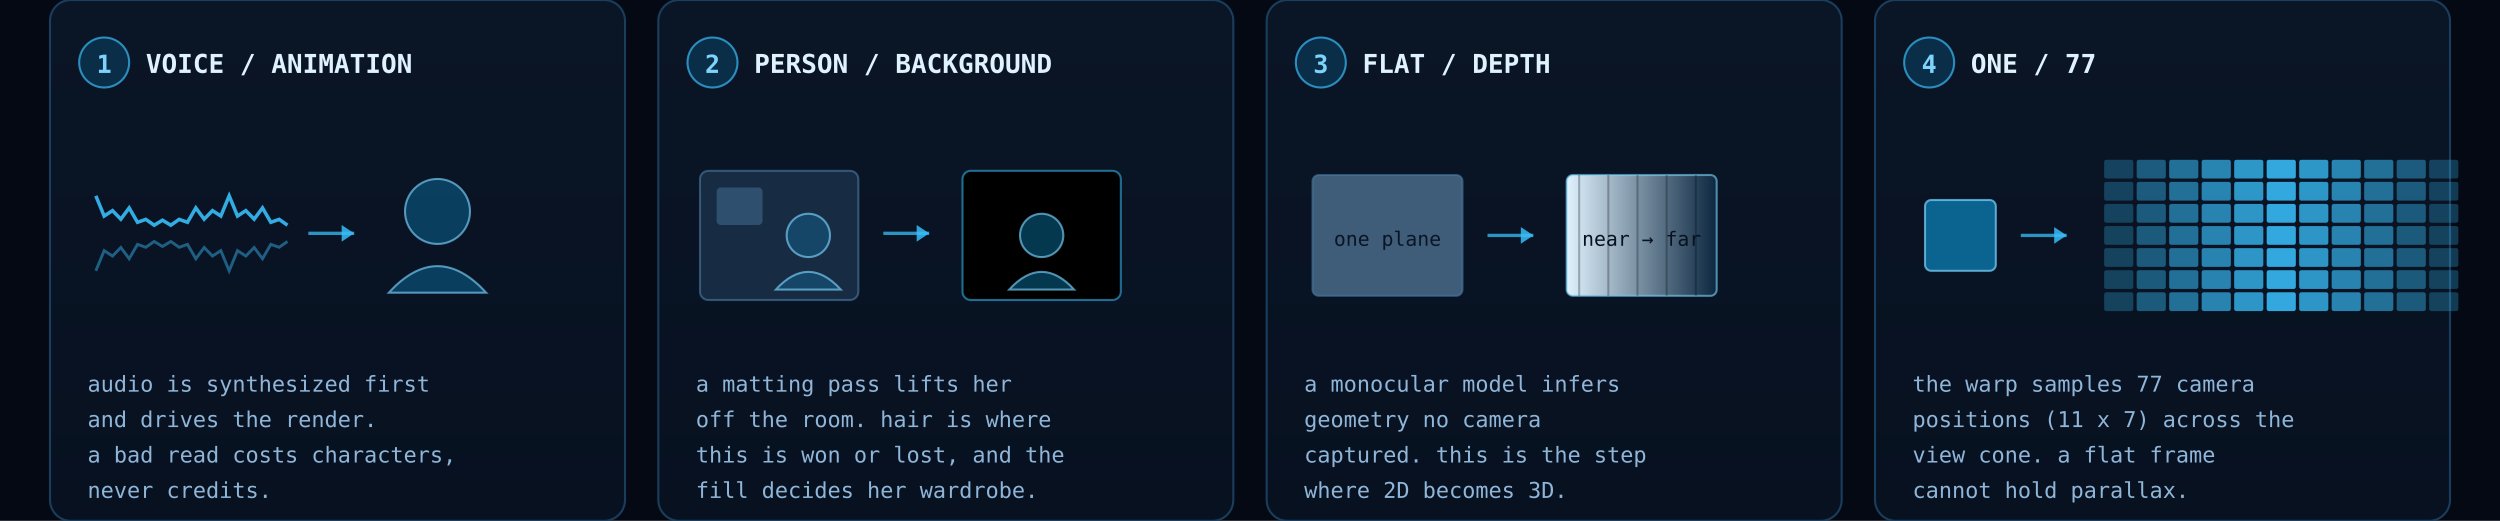
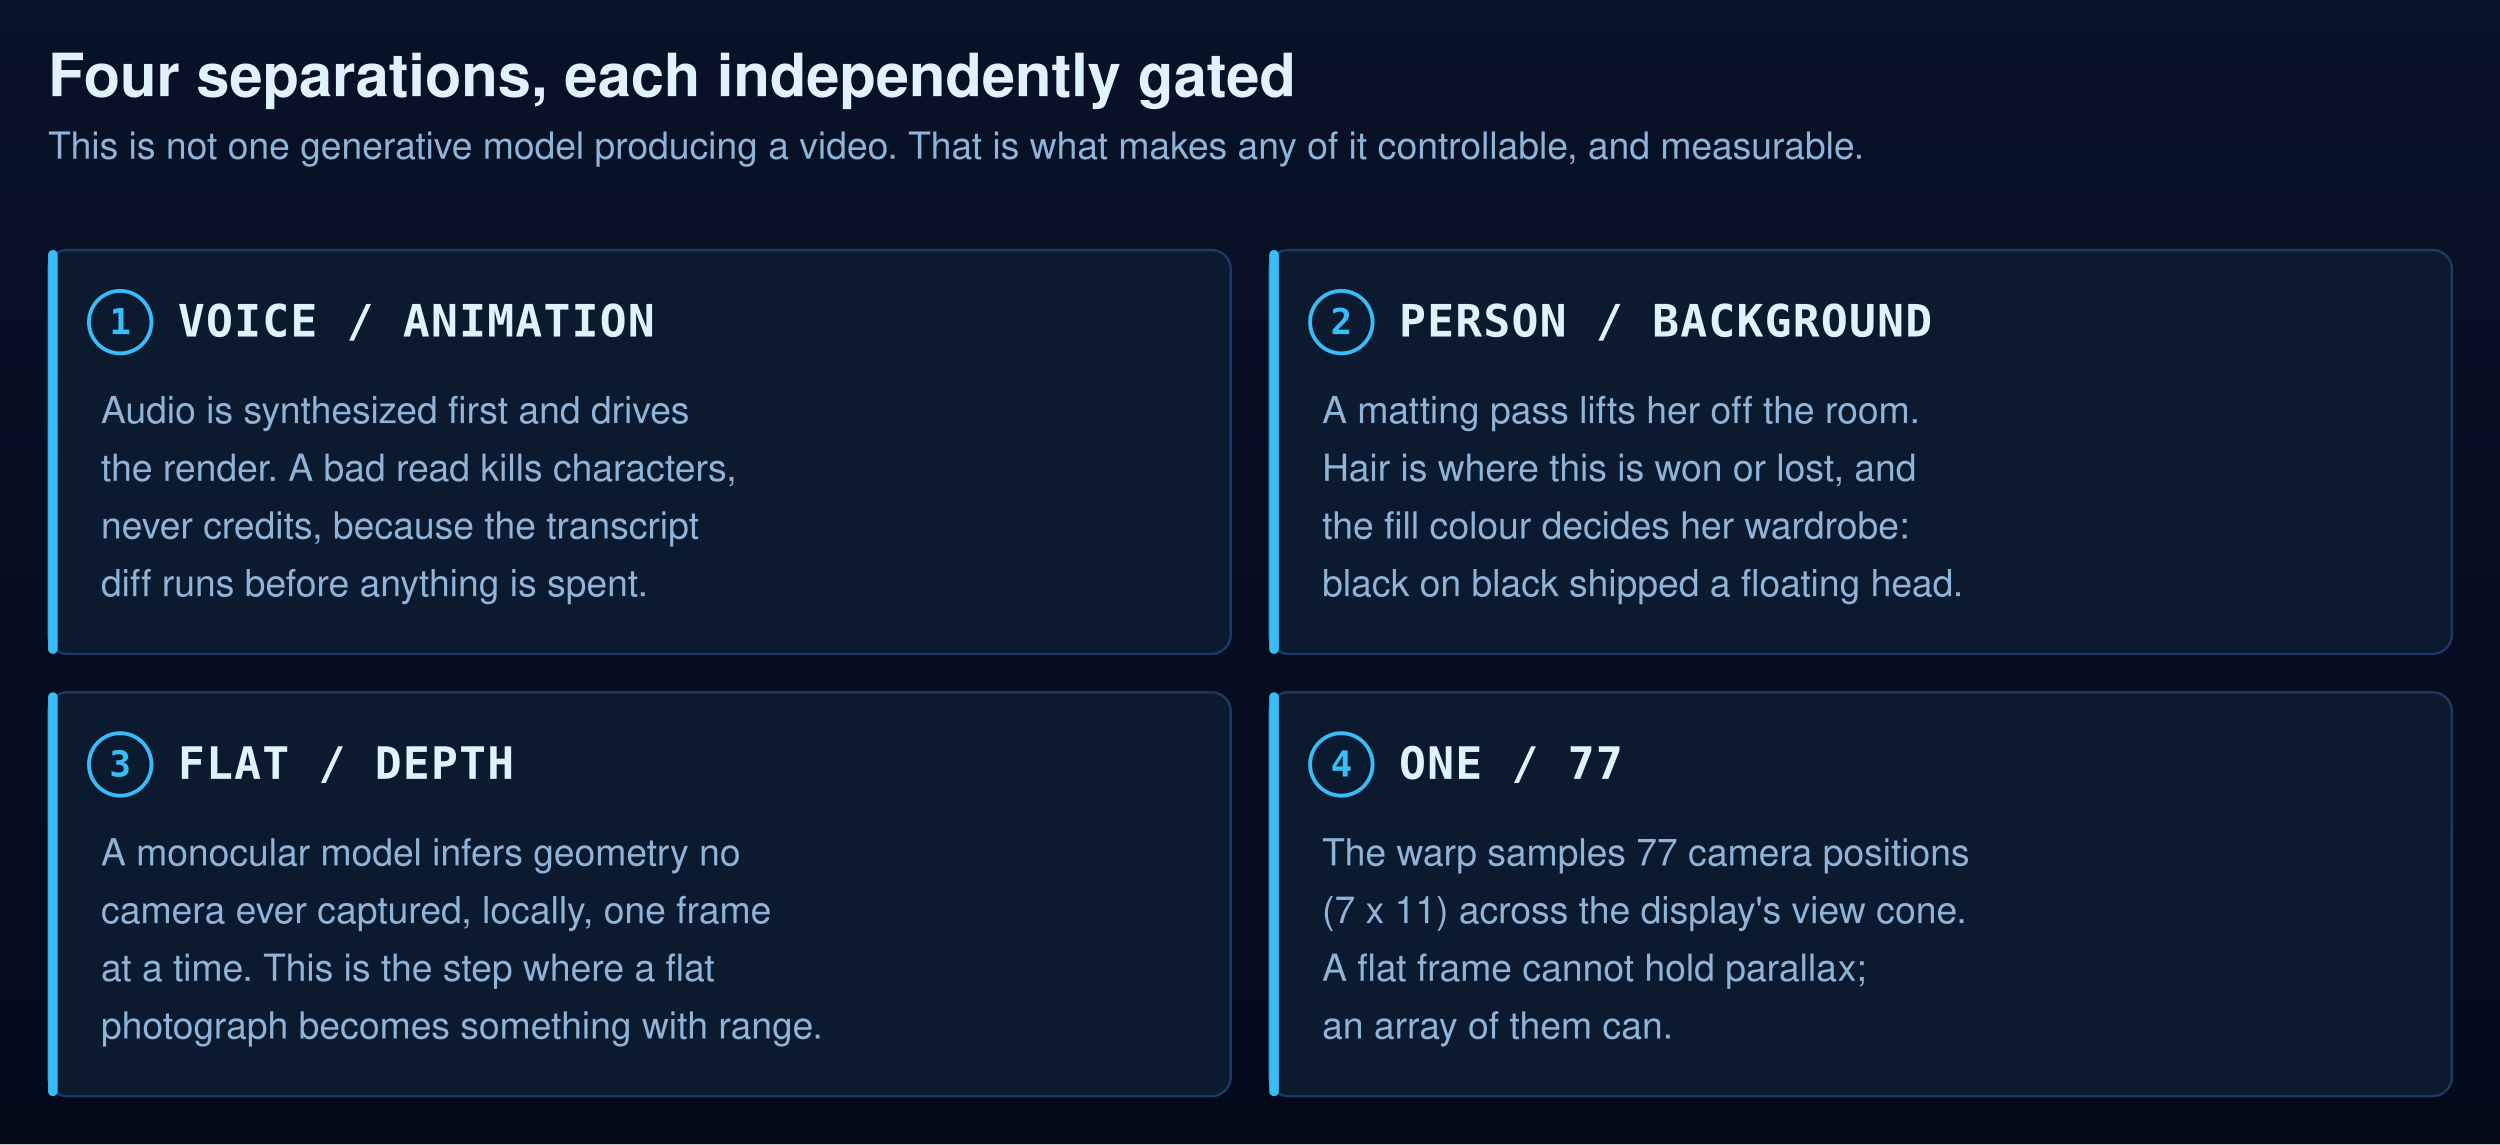
- <svg xmlns="http://www.w3.org/2000/svg" width="1200" height="250" viewBox="0 0 1200 250" role="img" aria-label="Four separations: voice from animation, person from background, depth from flat, one view into 77.">
+ <svg xmlns="http://www.w3.org/2000/svg" viewBox="0 0 1040 476" width="1040" height="476" role="img" aria-label="Four separations: voice from animation, person from background, flat from depth, one view into 77">
  <defs>
-     <linearGradient id="pbg" x1="0" y1="0" x2="0" y2="1">
-       <stop offset="0%" stop-color="#0a1526" />
-       <stop offset="100%" stop-color="#071120" />
-     </linearGradient>
-     <linearGradient id="dep" x1="0" y1="0" x2="1" y2="0">
-       <stop offset="0%" stop-color="#e0f2fe" />
-       <stop offset="100%" stop-color="#0c2740" />
-     </linearGradient>
-     <linearGradient id="flat" x1="0" y1="0" x2="1" y2="0">
-       <stop offset="0%" stop-color="#3f5c78" />
-       <stop offset="100%" stop-color="#3f5c78" />
+     <linearGradient id="bg" x1="0" y1="0" x2="0" y2="1">
+       <stop offset="0" stop-color="#081228" />
+       <stop offset="1" stop-color="#04091a" />
    </linearGradient>
  </defs>
-   <rect width="1200" height="250" fill="#040914" />
-   <rect x="24" y="0" width="276" height="250" rx="10" fill="url(#pbg)" stroke="#1e4a6d" stroke-opacity=".8" />
-   <circle cx="50" cy="30" r="12" fill="#0ea5e9" fill-opacity=".18" stroke="#38bdf8" stroke-opacity=".7" />
-   <text x="50" y="35" font-family="ui-monospace, SFMono-Regular, Menlo, monospace" font-size="12" font-weight="700" fill="#7dd3fc" text-anchor="middle">1</text>
-   <text x="70" y="35" font-family="ui-monospace, SFMono-Regular, Menlo, monospace" font-size="12.5" font-weight="700" fill="#e0f2fe">VOICE / ANIMATION</text>
-   <polyline points="46,94.0 50,103.7 54,101.1 58,105.2 62,99.8 66,106.7 70,105.3 74,108.1 78,105.7 82,108.1 86,105.3 90,106.7 94,99.8 98,105.2 102,101.1 106,103.7 110,94.0 114,103.7 118,101.1 122,105.2 126,99.8 130,106.7 134,105.3 138,108.1" fill="none" stroke="#38bdf8" stroke-opacity=".9" stroke-width="1.7" />
-   <polyline points="46,130.0 50,120.3 54,122.9 58,118.8 62,124.2 66,117.3 70,118.7 74,115.9 78,118.3 82,115.9 86,118.7 90,117.3 94,124.2 98,118.8 102,122.9 106,120.3 110,130.0 114,120.3 118,122.9 122,118.8 126,124.2 130,117.3 134,118.7 138,115.9" fill="none" stroke="#38bdf8" stroke-opacity=".45" stroke-width="1.4" />
-   <path d="M 148 112 L 170 112" stroke="#38bdf8" stroke-opacity=".75" stroke-width="1.6" />
-   <path d="M 170 112 l -6 -4 l 0 8 z" fill="#38bdf8" fill-opacity=".85" />
-   <circle cx="210" cy="101.5" r="15.6" fill="#0ea5e9" fill-opacity=".30" stroke="#7dd3fc" stroke-opacity=".65" />
-   <path d="M 186.6 140.5 q 23.4 -25.5 46.8 0 z" fill="#0ea5e9" fill-opacity=".30" stroke="#7dd3fc" stroke-opacity=".65" />
-   <text x="42" y="188" font-family="ui-monospace, SFMono-Regular, Menlo, monospace" font-size="10.5" fill="#8fb6d9">audio is synthesized first</text>
-   <text x="42" y="205" font-family="ui-monospace, SFMono-Regular, Menlo, monospace" font-size="10.5" fill="#8fb6d9">and drives the render.</text>
-   <text x="42" y="222" font-family="ui-monospace, SFMono-Regular, Menlo, monospace" font-size="10.5" fill="#8fb6d9">a bad read costs characters,</text>
-   <text x="42" y="239" font-family="ui-monospace, SFMono-Regular, Menlo, monospace" font-size="10.5" fill="#8fb6d9">never credits.</text>
-   <rect x="316" y="0" width="276" height="250" rx="10" fill="url(#pbg)" stroke="#1e4a6d" stroke-opacity=".8" />
-   <circle cx="342" cy="30" r="12" fill="#0ea5e9" fill-opacity=".18" stroke="#38bdf8" stroke-opacity=".7" />
-   <text x="342" y="35" font-family="ui-monospace, SFMono-Regular, Menlo, monospace" font-size="12" font-weight="700" fill="#7dd3fc" text-anchor="middle">2</text>
-   <text x="362" y="35" font-family="ui-monospace, SFMono-Regular, Menlo, monospace" font-size="12.5" font-weight="700" fill="#e0f2fe">PERSON / BACKGROUND</text>
-   <rect x="336" y="82" width="76" height="62" rx="4" fill="#24405c" fill-opacity=".55" stroke="#4a7ba4" stroke-opacity=".6" />
-   <rect x="344" y="90" width="22" height="18" rx="2" fill="#4a7ba4" fill-opacity=".45" />
-   <circle cx="388" cy="113.0" r="10.4" fill="#0ea5e9" fill-opacity=".22" stroke="#7dd3fc" stroke-opacity=".65" />
-   <path d="M 372.4 139.0 q 15.6 -17.0 31.2 0 z" fill="#0ea5e9" fill-opacity=".22" stroke="#7dd3fc" stroke-opacity=".65" />
-   <path d="M 424 112 L 446 112" stroke="#38bdf8" stroke-opacity=".75" stroke-width="1.6" />
-   <path d="M 446 112 l -6 -4 l 0 8 z" fill="#38bdf8" fill-opacity=".85" />
-   <rect x="462" y="82" width="76" height="62" rx="4" fill="#000000" stroke="#38bdf8" stroke-opacity=".55" />
-   <circle cx="500" cy="113.0" r="10.4" fill="#0ea5e9" fill-opacity=".34" stroke="#7dd3fc" stroke-opacity=".65" />
-   <path d="M 484.4 139.0 q 15.6 -17.0 31.2 0 z" fill="#0ea5e9" fill-opacity=".34" stroke="#7dd3fc" stroke-opacity=".65" />
-   <text x="334" y="188" font-family="ui-monospace, SFMono-Regular, Menlo, monospace" font-size="10.5" fill="#8fb6d9">a matting pass lifts her</text>
-   <text x="334" y="205" font-family="ui-monospace, SFMono-Regular, Menlo, monospace" font-size="10.5" fill="#8fb6d9">off the room. hair is where</text>
-   <text x="334" y="222" font-family="ui-monospace, SFMono-Regular, Menlo, monospace" font-size="10.5" fill="#8fb6d9">this is won or lost, and the</text>
-   <text x="334" y="239" font-family="ui-monospace, SFMono-Regular, Menlo, monospace" font-size="10.5" fill="#8fb6d9">fill decides her wardrobe.</text>
-   <rect x="608" y="0" width="276" height="250" rx="10" fill="url(#pbg)" stroke="#1e4a6d" stroke-opacity=".8" />
-   <circle cx="634" cy="30" r="12" fill="#0ea5e9" fill-opacity=".18" stroke="#38bdf8" stroke-opacity=".7" />
-   <text x="634" y="35" font-family="ui-monospace, SFMono-Regular, Menlo, monospace" font-size="12" font-weight="700" fill="#7dd3fc" text-anchor="middle">3</text>
-   <text x="654" y="35" font-family="ui-monospace, SFMono-Regular, Menlo, monospace" font-size="12.5" font-weight="700" fill="#e0f2fe">FLAT / DEPTH</text>
-   <rect x="630" y="84" width="72" height="58" rx="3" fill="url(#flat)" stroke="#4a7ba4" stroke-opacity=".6" />
-   <text x="666" y="118" font-family="ui-monospace, SFMono-Regular, Menlo, monospace" font-size="9.5" fill="#0a1526" text-anchor="middle">one plane</text>
-   <path d="M 714 113 L 736 113" stroke="#38bdf8" stroke-opacity=".75" stroke-width="1.6" />
-   <path d="M 736 113 l -6 -4 l 0 8 z" fill="#38bdf8" fill-opacity=".85" />
-   <rect x="752" y="84" width="72" height="58" rx="3" fill="url(#dep)" stroke="#7dd3fc" stroke-opacity=".6" />
-   <line x1="758" y1="84" x2="758" y2="142" stroke="#040914" stroke-opacity=".28" />
-   <line x1="772" y1="84" x2="772" y2="142" stroke="#040914" stroke-opacity=".28" />
-   <line x1="786" y1="84" x2="786" y2="142" stroke="#040914" stroke-opacity=".28" />
-   <line x1="800" y1="84" x2="800" y2="142" stroke="#040914" stroke-opacity=".28" />
-   <line x1="814" y1="84" x2="814" y2="142" stroke="#040914" stroke-opacity=".28" />
-   <text x="788" y="118" font-family="ui-monospace, SFMono-Regular, Menlo, monospace" font-size="9.5" fill="#071120" text-anchor="middle">near → far</text>
-   <text x="626" y="188" font-family="ui-monospace, SFMono-Regular, Menlo, monospace" font-size="10.5" fill="#8fb6d9">a monocular model infers</text>
-   <text x="626" y="205" font-family="ui-monospace, SFMono-Regular, Menlo, monospace" font-size="10.5" fill="#8fb6d9">geometry no camera</text>
-   <text x="626" y="222" font-family="ui-monospace, SFMono-Regular, Menlo, monospace" font-size="10.5" fill="#8fb6d9">captured. this is the step</text>
-   <text x="626" y="239" font-family="ui-monospace, SFMono-Regular, Menlo, monospace" font-size="10.5" fill="#8fb6d9">where 2D becomes 3D.</text>
-   <rect x="900" y="0" width="276" height="250" rx="10" fill="url(#pbg)" stroke="#1e4a6d" stroke-opacity=".8" />
-   <circle cx="926" cy="30" r="12" fill="#0ea5e9" fill-opacity=".18" stroke="#38bdf8" stroke-opacity=".7" />
-   <text x="926" y="35" font-family="ui-monospace, SFMono-Regular, Menlo, monospace" font-size="12" font-weight="700" fill="#7dd3fc" text-anchor="middle">4</text>
-   <text x="946" y="35" font-family="ui-monospace, SFMono-Regular, Menlo, monospace" font-size="12.5" font-weight="700" fill="#e0f2fe">ONE / 77</text>
-   <rect x="924" y="96" width="34" height="34" rx="3" fill="#0ea5e9" fill-opacity=".55" stroke="#7dd3fc" stroke-opacity=".7" />
-   <path d="M 970 113 L 992 113" stroke="#38bdf8" stroke-opacity=".75" stroke-width="1.6" />
-   <path d="M 992 113 l -6 -4 l 0 8 z" fill="#38bdf8" fill-opacity=".85" />
-   <rect x="1010.0" y="76.7" width="14" height="9" rx="1" fill="#38bdf8" fill-opacity="0.280" />
-   <rect x="1025.6" y="76.7" width="14" height="9" rx="1" fill="#38bdf8" fill-opacity="0.421" />
-   <rect x="1041.2" y="76.7" width="14" height="9" rx="1" fill="#38bdf8" fill-opacity="0.543" />
-   <rect x="1056.8" y="76.7" width="14" height="9" rx="1" fill="#38bdf8" fill-opacity="0.659" />
-   <rect x="1072.4" y="76.7" width="14" height="9" rx="1" fill="#38bdf8" fill-opacity="0.771" />
-   <rect x="1088.0" y="76.7" width="14" height="9" rx="1" fill="#38bdf8" fill-opacity="0.880" />
-   <rect x="1103.6" y="76.7" width="14" height="9" rx="1" fill="#38bdf8" fill-opacity="0.771" />
-   <rect x="1119.2" y="76.7" width="14" height="9" rx="1" fill="#38bdf8" fill-opacity="0.659" />
-   <rect x="1134.8" y="76.7" width="14" height="9" rx="1" fill="#38bdf8" fill-opacity="0.543" />
-   <rect x="1150.4" y="76.7" width="14" height="9" rx="1" fill="#38bdf8" fill-opacity="0.421" />
-   <rect x="1166.0" y="76.7" width="14" height="9" rx="1" fill="#38bdf8" fill-opacity="0.280" />
-   <rect x="1010.0" y="87.3" width="14" height="9" rx="1" fill="#38bdf8" fill-opacity="0.280" />
-   <rect x="1025.6" y="87.3" width="14" height="9" rx="1" fill="#38bdf8" fill-opacity="0.421" />
-   <rect x="1041.2" y="87.3" width="14" height="9" rx="1" fill="#38bdf8" fill-opacity="0.543" />
-   <rect x="1056.8" y="87.3" width="14" height="9" rx="1" fill="#38bdf8" fill-opacity="0.659" />
-   <rect x="1072.4" y="87.3" width="14" height="9" rx="1" fill="#38bdf8" fill-opacity="0.771" />
-   <rect x="1088.0" y="87.3" width="14" height="9" rx="1" fill="#38bdf8" fill-opacity="0.880" />
-   <rect x="1103.6" y="87.3" width="14" height="9" rx="1" fill="#38bdf8" fill-opacity="0.771" />
-   <rect x="1119.2" y="87.3" width="14" height="9" rx="1" fill="#38bdf8" fill-opacity="0.659" />
-   <rect x="1134.8" y="87.3" width="14" height="9" rx="1" fill="#38bdf8" fill-opacity="0.543" />
-   <rect x="1150.4" y="87.3" width="14" height="9" rx="1" fill="#38bdf8" fill-opacity="0.421" />
-   <rect x="1166.0" y="87.3" width="14" height="9" rx="1" fill="#38bdf8" fill-opacity="0.280" />
-   <rect x="1010.0" y="97.9" width="14" height="9" rx="1" fill="#38bdf8" fill-opacity="0.280" />
-   <rect x="1025.6" y="97.9" width="14" height="9" rx="1" fill="#38bdf8" fill-opacity="0.421" />
-   <rect x="1041.2" y="97.9" width="14" height="9" rx="1" fill="#38bdf8" fill-opacity="0.543" />
-   <rect x="1056.8" y="97.9" width="14" height="9" rx="1" fill="#38bdf8" fill-opacity="0.659" />
-   <rect x="1072.4" y="97.9" width="14" height="9" rx="1" fill="#38bdf8" fill-opacity="0.771" />
-   <rect x="1088.0" y="97.9" width="14" height="9" rx="1" fill="#38bdf8" fill-opacity="0.880" />
-   <rect x="1103.6" y="97.9" width="14" height="9" rx="1" fill="#38bdf8" fill-opacity="0.771" />
-   <rect x="1119.2" y="97.9" width="14" height="9" rx="1" fill="#38bdf8" fill-opacity="0.659" />
-   <rect x="1134.8" y="97.9" width="14" height="9" rx="1" fill="#38bdf8" fill-opacity="0.543" />
-   <rect x="1150.4" y="97.9" width="14" height="9" rx="1" fill="#38bdf8" fill-opacity="0.421" />
-   <rect x="1166.0" y="97.9" width="14" height="9" rx="1" fill="#38bdf8" fill-opacity="0.280" />
-   <rect x="1010.0" y="108.5" width="14" height="9" rx="1" fill="#38bdf8" fill-opacity="0.280" />
-   <rect x="1025.6" y="108.5" width="14" height="9" rx="1" fill="#38bdf8" fill-opacity="0.421" />
-   <rect x="1041.2" y="108.5" width="14" height="9" rx="1" fill="#38bdf8" fill-opacity="0.543" />
-   <rect x="1056.8" y="108.5" width="14" height="9" rx="1" fill="#38bdf8" fill-opacity="0.659" />
-   <rect x="1072.4" y="108.5" width="14" height="9" rx="1" fill="#38bdf8" fill-opacity="0.771" />
-   <rect x="1088.0" y="108.5" width="14" height="9" rx="1" fill="#38bdf8" fill-opacity="0.880" />
-   <rect x="1103.6" y="108.5" width="14" height="9" rx="1" fill="#38bdf8" fill-opacity="0.771" />
-   <rect x="1119.2" y="108.5" width="14" height="9" rx="1" fill="#38bdf8" fill-opacity="0.659" />
-   <rect x="1134.8" y="108.5" width="14" height="9" rx="1" fill="#38bdf8" fill-opacity="0.543" />
-   <rect x="1150.4" y="108.5" width="14" height="9" rx="1" fill="#38bdf8" fill-opacity="0.421" />
-   <rect x="1166.0" y="108.5" width="14" height="9" rx="1" fill="#38bdf8" fill-opacity="0.280" />
-   <rect x="1010.0" y="119.1" width="14" height="9" rx="1" fill="#38bdf8" fill-opacity="0.280" />
-   <rect x="1025.6" y="119.1" width="14" height="9" rx="1" fill="#38bdf8" fill-opacity="0.421" />
-   <rect x="1041.2" y="119.1" width="14" height="9" rx="1" fill="#38bdf8" fill-opacity="0.543" />
-   <rect x="1056.8" y="119.1" width="14" height="9" rx="1" fill="#38bdf8" fill-opacity="0.659" />
-   <rect x="1072.4" y="119.1" width="14" height="9" rx="1" fill="#38bdf8" fill-opacity="0.771" />
-   <rect x="1088.0" y="119.1" width="14" height="9" rx="1" fill="#38bdf8" fill-opacity="0.880" />
-   <rect x="1103.6" y="119.1" width="14" height="9" rx="1" fill="#38bdf8" fill-opacity="0.771" />
-   <rect x="1119.2" y="119.1" width="14" height="9" rx="1" fill="#38bdf8" fill-opacity="0.659" />
-   <rect x="1134.8" y="119.1" width="14" height="9" rx="1" fill="#38bdf8" fill-opacity="0.543" />
-   <rect x="1150.4" y="119.1" width="14" height="9" rx="1" fill="#38bdf8" fill-opacity="0.421" />
-   <rect x="1166.0" y="119.1" width="14" height="9" rx="1" fill="#38bdf8" fill-opacity="0.280" />
-   <rect x="1010.0" y="129.7" width="14" height="9" rx="1" fill="#38bdf8" fill-opacity="0.280" />
-   <rect x="1025.6" y="129.7" width="14" height="9" rx="1" fill="#38bdf8" fill-opacity="0.421" />
-   <rect x="1041.2" y="129.7" width="14" height="9" rx="1" fill="#38bdf8" fill-opacity="0.543" />
-   <rect x="1056.8" y="129.7" width="14" height="9" rx="1" fill="#38bdf8" fill-opacity="0.659" />
-   <rect x="1072.4" y="129.7" width="14" height="9" rx="1" fill="#38bdf8" fill-opacity="0.771" />
-   <rect x="1088.0" y="129.7" width="14" height="9" rx="1" fill="#38bdf8" fill-opacity="0.880" />
-   <rect x="1103.6" y="129.7" width="14" height="9" rx="1" fill="#38bdf8" fill-opacity="0.771" />
-   <rect x="1119.2" y="129.7" width="14" height="9" rx="1" fill="#38bdf8" fill-opacity="0.659" />
-   <rect x="1134.8" y="129.7" width="14" height="9" rx="1" fill="#38bdf8" fill-opacity="0.543" />
-   <rect x="1150.4" y="129.7" width="14" height="9" rx="1" fill="#38bdf8" fill-opacity="0.421" />
-   <rect x="1166.0" y="129.7" width="14" height="9" rx="1" fill="#38bdf8" fill-opacity="0.280" />
-   <rect x="1010.0" y="140.3" width="14" height="9" rx="1" fill="#38bdf8" fill-opacity="0.280" />
-   <rect x="1025.6" y="140.3" width="14" height="9" rx="1" fill="#38bdf8" fill-opacity="0.421" />
-   <rect x="1041.2" y="140.3" width="14" height="9" rx="1" fill="#38bdf8" fill-opacity="0.543" />
-   <rect x="1056.8" y="140.3" width="14" height="9" rx="1" fill="#38bdf8" fill-opacity="0.659" />
-   <rect x="1072.4" y="140.3" width="14" height="9" rx="1" fill="#38bdf8" fill-opacity="0.771" />
-   <rect x="1088.0" y="140.3" width="14" height="9" rx="1" fill="#38bdf8" fill-opacity="0.880" />
-   <rect x="1103.6" y="140.3" width="14" height="9" rx="1" fill="#38bdf8" fill-opacity="0.771" />
-   <rect x="1119.2" y="140.3" width="14" height="9" rx="1" fill="#38bdf8" fill-opacity="0.659" />
-   <rect x="1134.8" y="140.3" width="14" height="9" rx="1" fill="#38bdf8" fill-opacity="0.543" />
-   <rect x="1150.4" y="140.3" width="14" height="9" rx="1" fill="#38bdf8" fill-opacity="0.421" />
-   <rect x="1166.0" y="140.3" width="14" height="9" rx="1" fill="#38bdf8" fill-opacity="0.280" />
-   <text x="918" y="188" font-family="ui-monospace, SFMono-Regular, Menlo, monospace" font-size="10.5" fill="#8fb6d9">the warp samples 77 camera</text>
-   <text x="918" y="205" font-family="ui-monospace, SFMono-Regular, Menlo, monospace" font-size="10.5" fill="#8fb6d9">positions (11 x 7) across the</text>
-   <text x="918" y="222" font-family="ui-monospace, SFMono-Regular, Menlo, monospace" font-size="10.5" fill="#8fb6d9">view cone. a flat frame</text>
-   <text x="918" y="239" font-family="ui-monospace, SFMono-Regular, Menlo, monospace" font-size="10.5" fill="#8fb6d9">cannot hold parallax.</text>
+   <rect width="1040" height="476" fill="url(#bg)" />
+   <text x="20" y="40" font-family="-apple-system,BlinkMacSystemFont,'Segoe UI',Helvetica,Arial,sans-serif" font-size="24.8" fill="#e0f2fe" font-weight="700">Four separations, each independently gated</text>
+   <text x="20" y="66" font-family="-apple-system,BlinkMacSystemFont,'Segoe UI',Helvetica,Arial,sans-serif" font-size="15.5" fill="#8fb4d8">This is not one generative model producing a video. That is what makes any of it controllable, and measurable.</text>
+   <rect x="20" y="104" width="492" height="168" rx="8" fill="#0c1a30" stroke="#1e3a64" />
+   <rect x="20" y="104" width="4" height="168" rx="2" fill="#38bdf8" />
+   <circle cx="50" cy="134" r="13" fill="none" stroke="#38bdf8" stroke-width="1.6" />
+   <text x="50" y="139" font-family="ui-monospace,SFMono-Regular,Menlo,monospace" font-size="14.9" fill="#38bdf8" font-weight="700" text-anchor="middle">1</text>
+   <text x="74" y="140" font-family="ui-monospace,SFMono-Regular,Menlo,monospace" font-size="18.6" fill="#e0f2fe" font-weight="700" letter-spacing="0.5">VOICE  /  ANIMATION</text>
+   <text x="42" y="176" font-family="-apple-system,BlinkMacSystemFont,'Segoe UI',Helvetica,Arial,sans-serif" font-size="15.5" fill="#8fb4d8">Audio is synthesized first and drives</text>
+   <text x="42" y="200" font-family="-apple-system,BlinkMacSystemFont,'Segoe UI',Helvetica,Arial,sans-serif" font-size="15.5" fill="#8fb4d8">the render. A bad read kills characters,</text>
+   <text x="42" y="224" font-family="-apple-system,BlinkMacSystemFont,'Segoe UI',Helvetica,Arial,sans-serif" font-size="15.5" fill="#8fb4d8">never credits, because the transcript</text>
+   <text x="42" y="248" font-family="-apple-system,BlinkMacSystemFont,'Segoe UI',Helvetica,Arial,sans-serif" font-size="15.5" fill="#8fb4d8">diff runs before anything is spent.</text>
+   <rect x="528" y="104" width="492" height="168" rx="8" fill="#0c1a30" stroke="#1e3a64" />
+   <rect x="528" y="104" width="4" height="168" rx="2" fill="#38bdf8" />
+   <circle cx="558" cy="134" r="13" fill="none" stroke="#38bdf8" stroke-width="1.6" />
+   <text x="558" y="139" font-family="ui-monospace,SFMono-Regular,Menlo,monospace" font-size="14.9" fill="#38bdf8" font-weight="700" text-anchor="middle">2</text>
+   <text x="582" y="140" font-family="ui-monospace,SFMono-Regular,Menlo,monospace" font-size="18.6" fill="#e0f2fe" font-weight="700" letter-spacing="0.5">PERSON  /  BACKGROUND</text>
+   <text x="550" y="176" font-family="-apple-system,BlinkMacSystemFont,'Segoe UI',Helvetica,Arial,sans-serif" font-size="15.5" fill="#8fb4d8">A matting pass lifts her off the room.</text>
+   <text x="550" y="200" font-family="-apple-system,BlinkMacSystemFont,'Segoe UI',Helvetica,Arial,sans-serif" font-size="15.5" fill="#8fb4d8">Hair is where this is won or lost, and</text>
+   <text x="550" y="224" font-family="-apple-system,BlinkMacSystemFont,'Segoe UI',Helvetica,Arial,sans-serif" font-size="15.5" fill="#8fb4d8">the fill colour decides her wardrobe:</text>
+   <text x="550" y="248" font-family="-apple-system,BlinkMacSystemFont,'Segoe UI',Helvetica,Arial,sans-serif" font-size="15.5" fill="#8fb4d8">black on black shipped a floating head.</text>
+   <rect x="20" y="288" width="492" height="168" rx="8" fill="#0c1a30" stroke="#1e3a64" />
+   <rect x="20" y="288" width="4" height="168" rx="2" fill="#38bdf8" />
+   <circle cx="50" cy="318" r="13" fill="none" stroke="#38bdf8" stroke-width="1.6" />
+   <text x="50" y="323" font-family="ui-monospace,SFMono-Regular,Menlo,monospace" font-size="14.9" fill="#38bdf8" font-weight="700" text-anchor="middle">3</text>
+   <text x="74" y="324" font-family="ui-monospace,SFMono-Regular,Menlo,monospace" font-size="18.6" fill="#e0f2fe" font-weight="700" letter-spacing="0.5">FLAT  /  DEPTH</text>
+   <text x="42" y="360" font-family="-apple-system,BlinkMacSystemFont,'Segoe UI',Helvetica,Arial,sans-serif" font-size="15.5" fill="#8fb4d8">A monocular model infers geometry no</text>
+   <text x="42" y="384" font-family="-apple-system,BlinkMacSystemFont,'Segoe UI',Helvetica,Arial,sans-serif" font-size="15.5" fill="#8fb4d8">camera ever captured, locally, one frame</text>
+   <text x="42" y="408" font-family="-apple-system,BlinkMacSystemFont,'Segoe UI',Helvetica,Arial,sans-serif" font-size="15.5" fill="#8fb4d8">at a time. This is the step where a flat</text>
+   <text x="42" y="432" font-family="-apple-system,BlinkMacSystemFont,'Segoe UI',Helvetica,Arial,sans-serif" font-size="15.5" fill="#8fb4d8">photograph becomes something with range.</text>
+   <rect x="528" y="288" width="492" height="168" rx="8" fill="#0c1a30" stroke="#1e3a64" />
+   <rect x="528" y="288" width="4" height="168" rx="2" fill="#38bdf8" />
+   <circle cx="558" cy="318" r="13" fill="none" stroke="#38bdf8" stroke-width="1.6" />
+   <text x="558" y="323" font-family="ui-monospace,SFMono-Regular,Menlo,monospace" font-size="14.9" fill="#38bdf8" font-weight="700" text-anchor="middle">4</text>
+   <text x="582" y="324" font-family="ui-monospace,SFMono-Regular,Menlo,monospace" font-size="18.6" fill="#e0f2fe" font-weight="700" letter-spacing="0.5">ONE  /  77</text>
+   <text x="550" y="360" font-family="-apple-system,BlinkMacSystemFont,'Segoe UI',Helvetica,Arial,sans-serif" font-size="15.5" fill="#8fb4d8">The warp samples 77 camera positions</text>
+   <text x="550" y="384" font-family="-apple-system,BlinkMacSystemFont,'Segoe UI',Helvetica,Arial,sans-serif" font-size="15.5" fill="#8fb4d8">(7 x 11) across the display's view cone.</text>
+   <text x="550" y="408" font-family="-apple-system,BlinkMacSystemFont,'Segoe UI',Helvetica,Arial,sans-serif" font-size="15.5" fill="#8fb4d8">A flat frame cannot hold parallax;</text>
+   <text x="550" y="432" font-family="-apple-system,BlinkMacSystemFont,'Segoe UI',Helvetica,Arial,sans-serif" font-size="15.5" fill="#8fb4d8">an array of them can.</text>
</svg>
